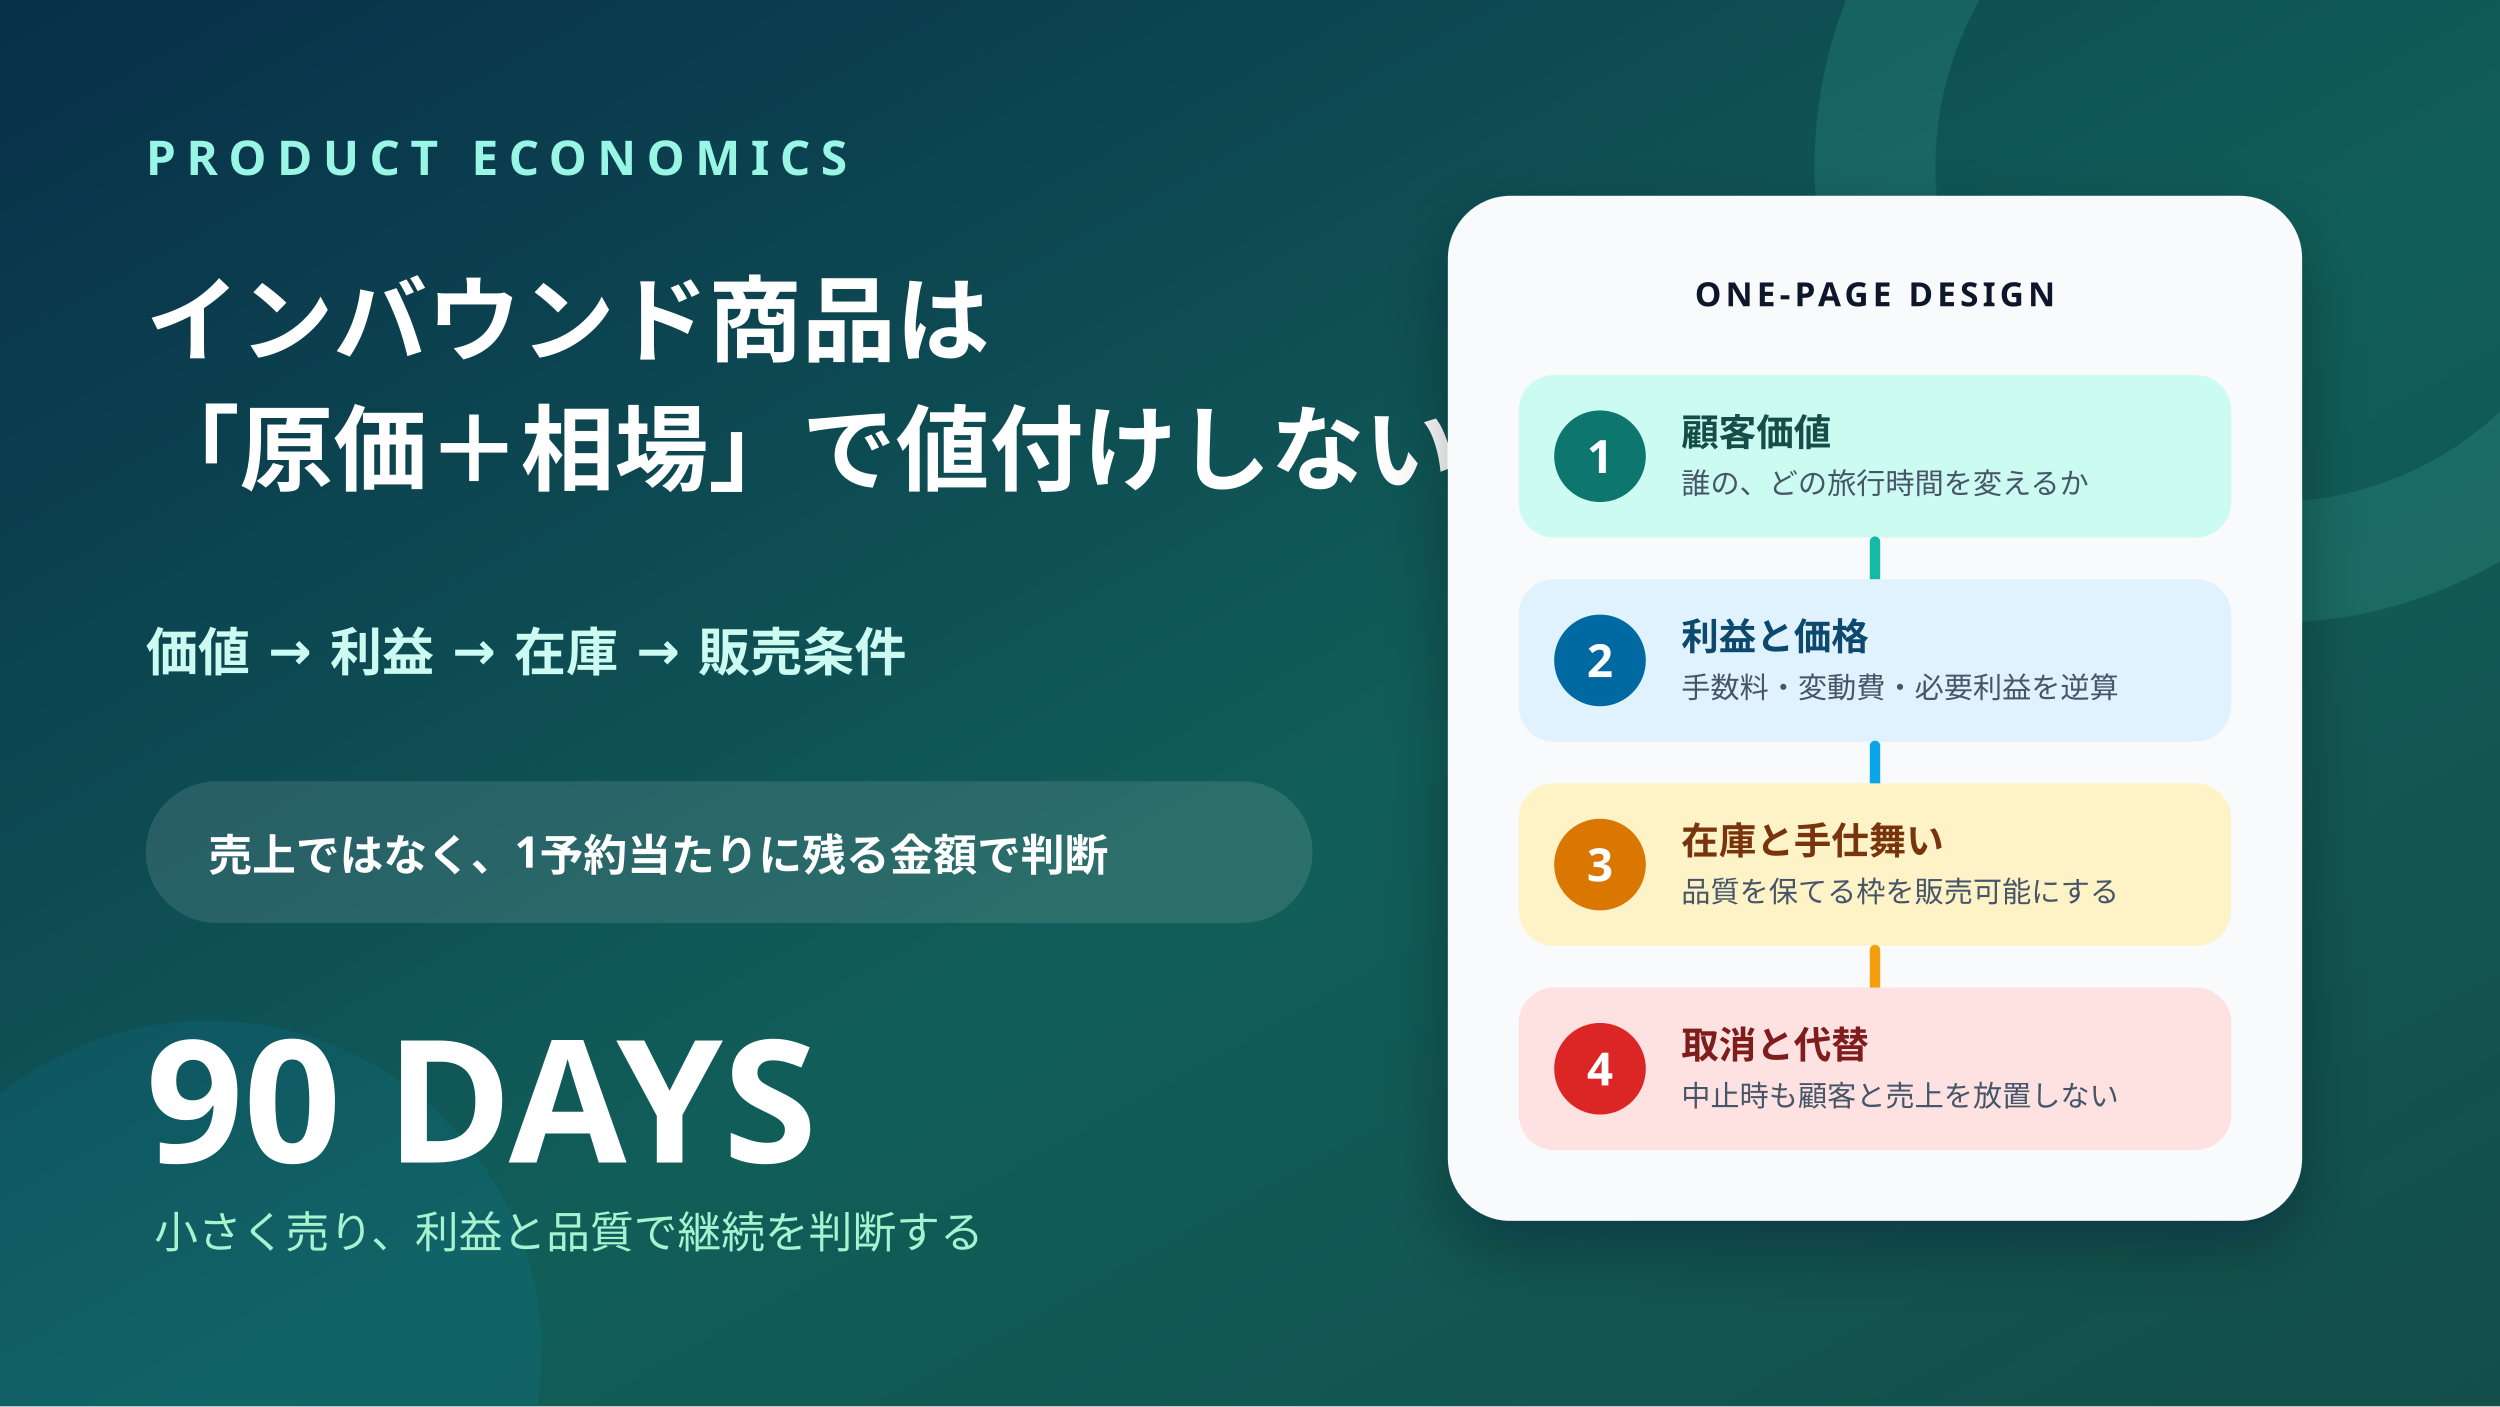
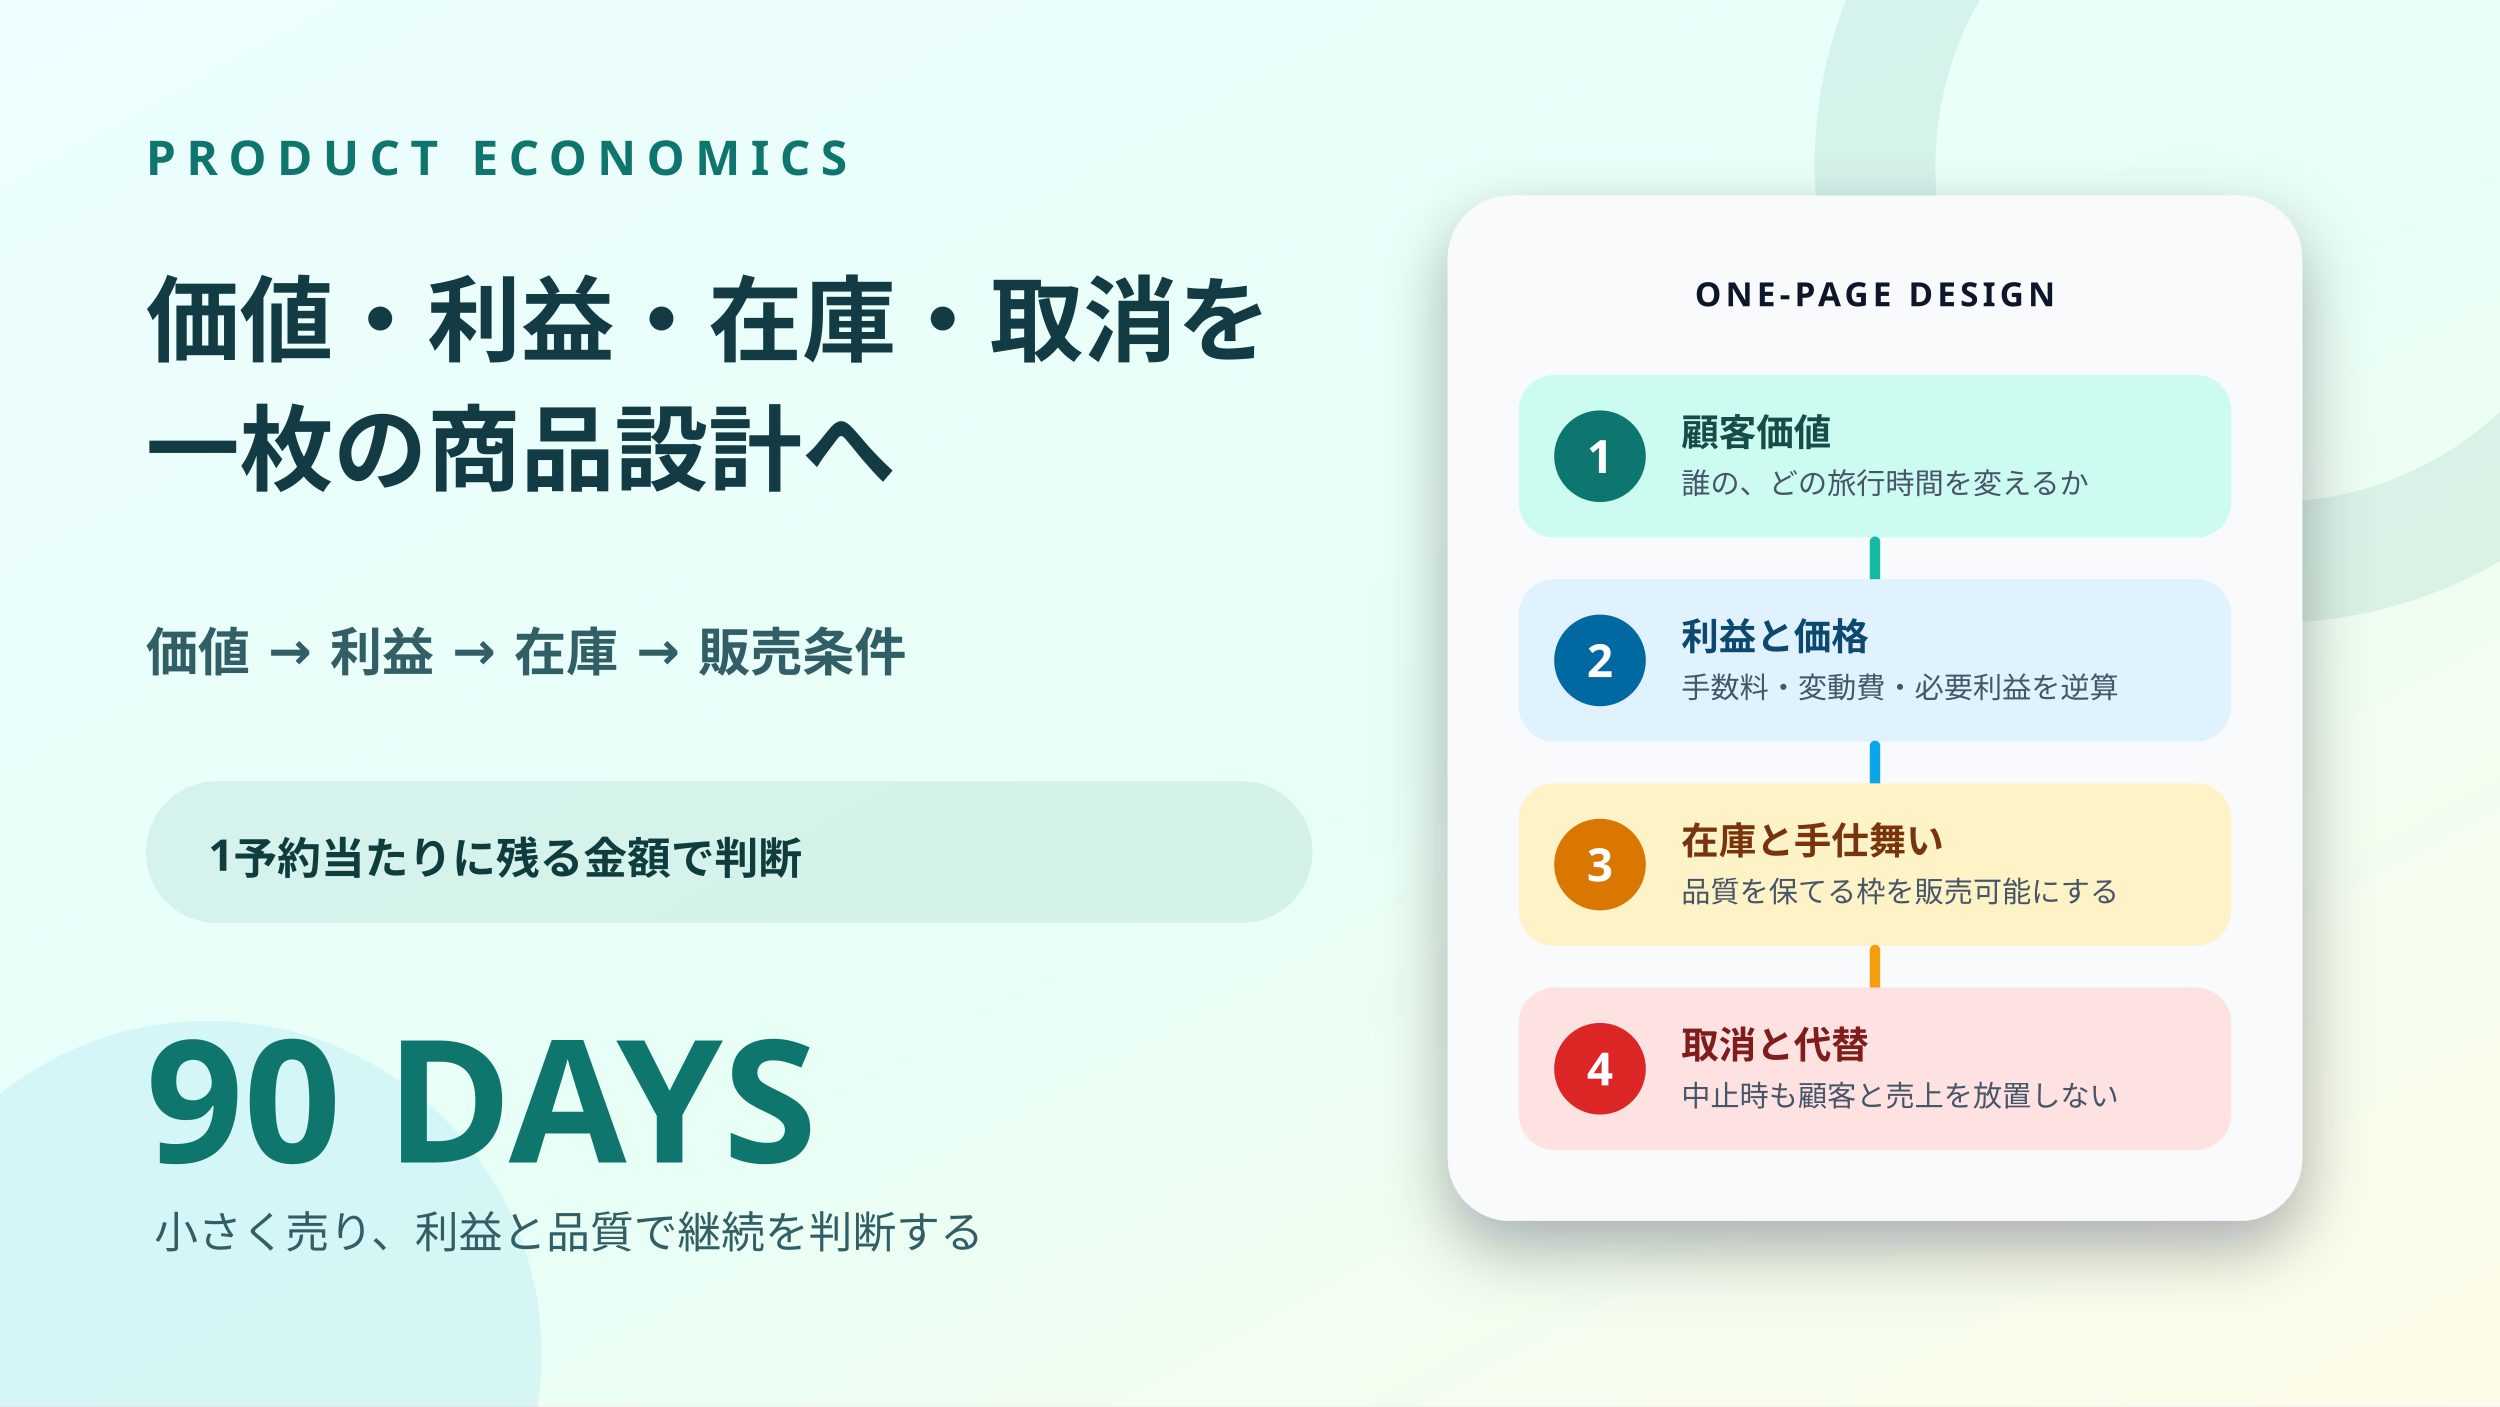
<svg xmlns="http://www.w3.org/2000/svg" width="1200" height="675" viewBox="0 0 1200 675" role="img" aria-labelledby="title desc">
  <defs>
    <linearGradient id="bg" x1="0" y1="0" x2="1" y2="1">
-       <stop stop-color="#082f49" />
-       <stop offset=".55" stop-color="#115e59" />
-       <stop offset="1" stop-color="#134e4a" />
+       <stop stop-color="#ecfeff" />
+       <stop offset=".55" stop-color="#e8fff6" />
+       <stop offset="1" stop-color="#fefce8" />
    </linearGradient>
    <filter id="shadow" x="-20%" y="-20%" width="140%" height="140%">
      <feDropShadow dx="0" dy="13" stdDeviation="16" flood-color="#020617" flood-opacity=".32" />
    </filter>
  </defs>
  <rect width="1200" height="675" fill="url(#bg)" />
-   <circle cx="1090" cy="80" r="190" fill="none" stroke="#5eead4" stroke-opacity=".12" stroke-width="58" />
+   <circle cx="1090" cy="80" r="190" fill="none" stroke="#0f766e" stroke-opacity=".09" stroke-width="58" />
  <circle cx="100" cy="650" r="160" fill="#0ea5e9" fill-opacity=".09" />
-   <text x="70" y="84" fill="#99f6e4" font-family="Segoe UI, sans-serif" font-size="23" font-weight="700" letter-spacing="5">PRODUCT ECONOMICS</text>
-   <text x="70" y="170" fill="#fff" font-family="Yu Gothic UI, Meiryo, sans-serif" font-size="45" font-weight="700">インバウンド商品は</text>
-   <text x="70" y="232" fill="#fff" font-family="Yu Gothic UI, Meiryo, sans-serif" font-size="45" font-weight="700">「原価＋相場」で値付けしない</text>
-   <text x="70" y="322" fill="#ccfbf1" font-family="Yu Gothic UI, Meiryo, sans-serif" font-size="25" font-weight="700">価値 → 利益 → 在庫 → 販売条件</text>
+   <text x="70" y="84" fill="#0f766e" font-family="Segoe UI, sans-serif" font-size="23" font-weight="700" letter-spacing="5">PRODUCT ECONOMICS</text>
+   <text x="70" y="170" fill="#123b44" font-family="Yu Gothic UI, Meiryo, sans-serif" font-size="45" font-weight="700">価値・利益・在庫・取消を</text>
+   <text x="70" y="232" fill="#123b44" font-family="Yu Gothic UI, Meiryo, sans-serif" font-size="45" font-weight="700">一枚の商品設計へ</text>
+   <text x="70" y="322" fill="#315f65" font-family="Yu Gothic UI, Meiryo, sans-serif" font-size="25" font-weight="700">価値 → 利益 → 在庫 → 販売条件</text>
  <g transform="translate(70 375)">
-     <rect width="560" height="68" rx="34" fill="#fff" fill-opacity=".11" />
-     <text x="30" y="43" fill="#fff" font-family="Yu Gothic UI, Meiryo, sans-serif" font-size="21" font-weight="700">売上ではなく、1予約当たりに残る金額で判断</text>
+     <rect width="560" height="68" rx="34" fill="#0f766e" fill-opacity=".09" />
+     <text x="30" y="43" fill="#0f3d3e" font-family="Yu Gothic UI, Meiryo, sans-serif" font-size="21" font-weight="700">1予約当たりに残る金額で判断</text>
  </g>
  <g transform="translate(695 94)" filter="url(#shadow)">
    <rect width="410" height="492" rx="30" fill="#f8fafc" />
    <text x="205" y="53" text-anchor="middle" fill="#0f172a" font-family="Segoe UI, sans-serif" font-size="16" font-weight="800" letter-spacing="2">ONE-PAGE DESIGN</text>
    <g font-family="Yu Gothic UI, Meiryo, sans-serif">
      <g transform="translate(34 86)">
        <rect width="342" height="78" rx="17" fill="#ccfbf1" />
        <circle cx="39" cy="39" r="22" fill="#0f766e" />
        <text x="39" y="47" text-anchor="middle" fill="#fff" font-size="22" font-weight="800">1</text>
        <text x="78" y="34" fill="#134e4a" font-size="18" font-weight="700">顧客価値</text>
        <text x="78" y="57" fill="#475569" font-size="14">誰の、どの旅行時間を変えるか</text>
      </g>
      <path d="M205 166v18" stroke="#14b8a6" stroke-width="5" stroke-linecap="round" />
      <g transform="translate(34 184)">
        <rect width="342" height="78" rx="17" fill="#e0f2fe" />
        <circle cx="39" cy="39" r="22" fill="#0369a1" />
        <text x="39" y="47" text-anchor="middle" fill="#fff" font-size="22" font-weight="800">2</text>
        <text x="78" y="34" fill="#0c4a6e" font-size="18" font-weight="700">利益と価格</text>
        <text x="78" y="57" fill="#475569" font-size="14">手数料・変動費・必要利益を逆算</text>
      </g>
      <path d="M205 264v18" stroke="#0ea5e9" stroke-width="5" stroke-linecap="round" />
      <g transform="translate(34 282)">
        <rect width="342" height="78" rx="17" fill="#fef3c7" />
        <circle cx="39" cy="39" r="22" fill="#d97706" />
        <text x="39" y="47" text-anchor="middle" fill="#fff" font-size="22" font-weight="800">3</text>
        <text x="78" y="34" fill="#78350f" font-size="18" font-weight="700">在庫と手仕舞い</text>
        <text x="78" y="57" fill="#475569" font-size="14">品質を保てる枠を販売可能にする</text>
      </g>
      <path d="M205 362v18" stroke="#f59e0b" stroke-width="5" stroke-linecap="round" />
      <g transform="translate(34 380)">
        <rect width="342" height="78" rx="17" fill="#fee2e2" />
        <circle cx="39" cy="39" r="22" fill="#dc2626" />
        <text x="39" y="47" text-anchor="middle" fill="#fff" font-size="22" font-weight="800">4</text>
        <text x="78" y="34" fill="#7f1d1d" font-size="18" font-weight="700">取消と代替</text>
        <text x="78" y="57" fill="#475569" font-size="14">中止時も顧客と売上を放置しない</text>
      </g>
    </g>
  </g>
-   <text x="70" y="558" fill="#fff" font-family="Segoe UI, sans-serif" font-size="82" font-weight="800">90 DAYS</text>
-   <text x="74" y="599" fill="#a7f3d0" font-family="Yu Gothic UI, Meiryo, sans-serif" font-size="21">小さく売り、利益と品質で継続を判断する</text>
+   <text x="70" y="558" fill="#0f766e" font-family="Segoe UI, sans-serif" font-size="82" font-weight="800">90 DAYS</text>
+   <text x="74" y="599" fill="#315f65" font-family="Yu Gothic UI, Meiryo, sans-serif" font-size="21">小さく売り、利益と品質で継続を判断する</text>
</svg>
